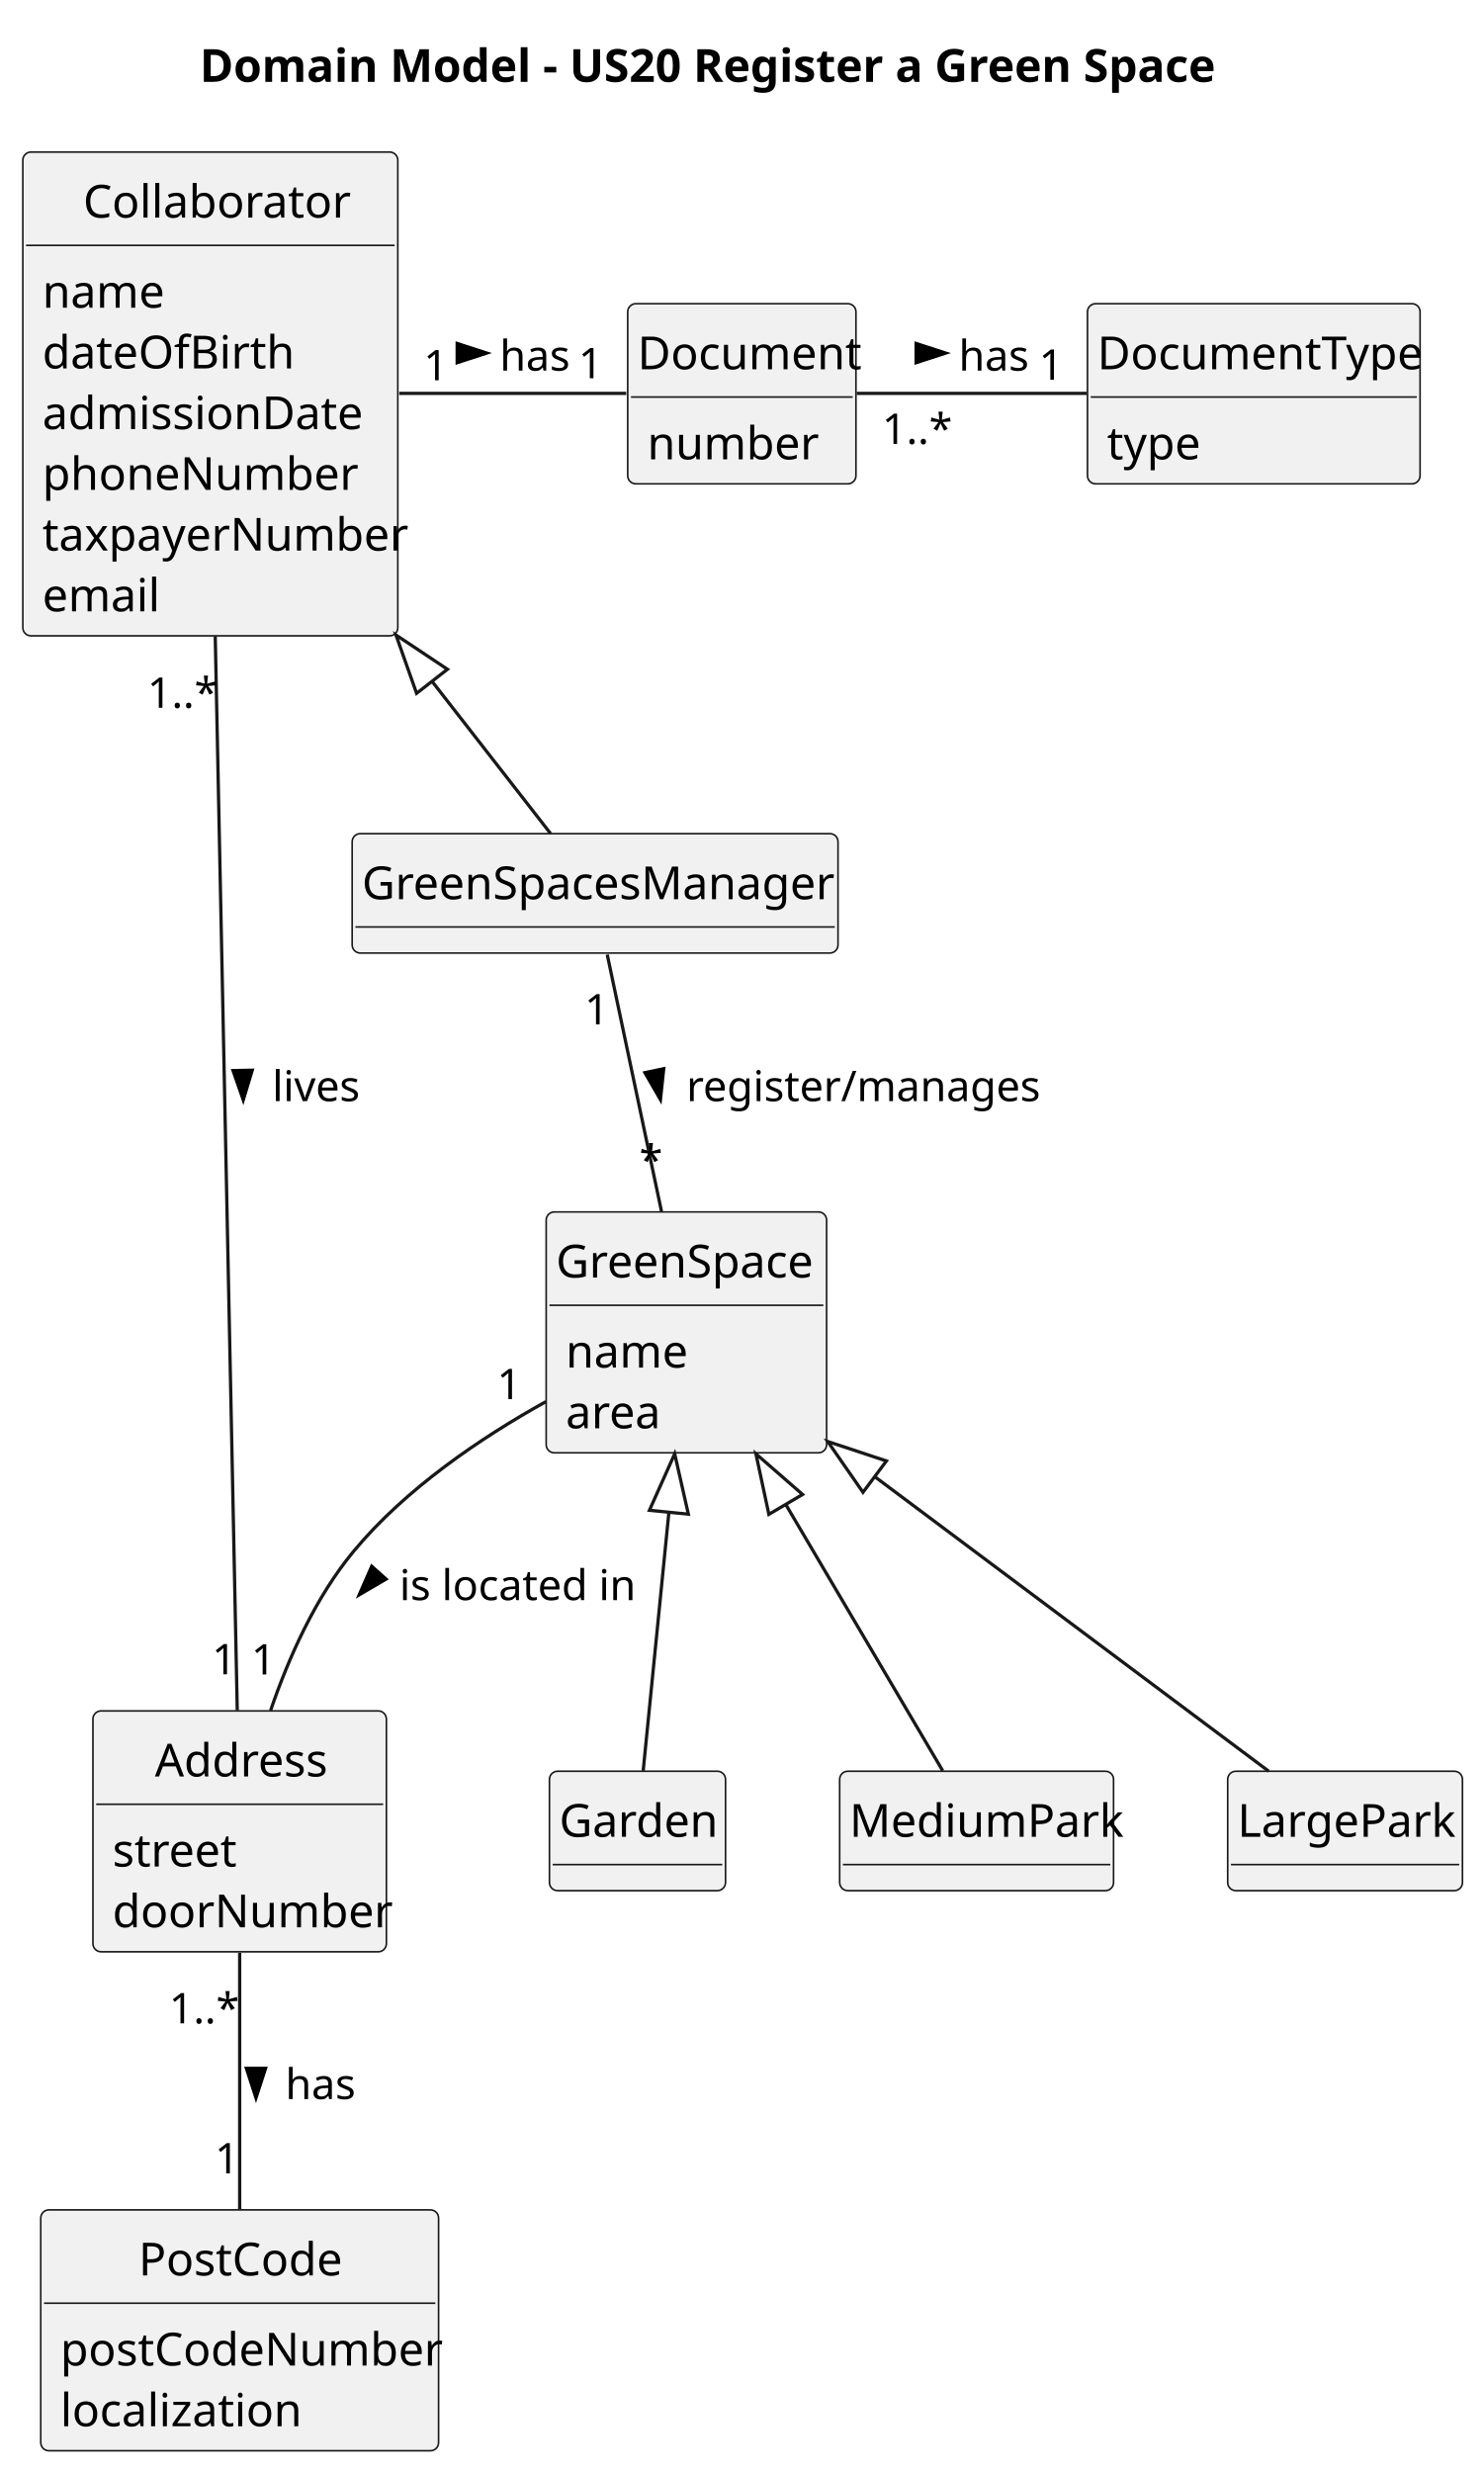
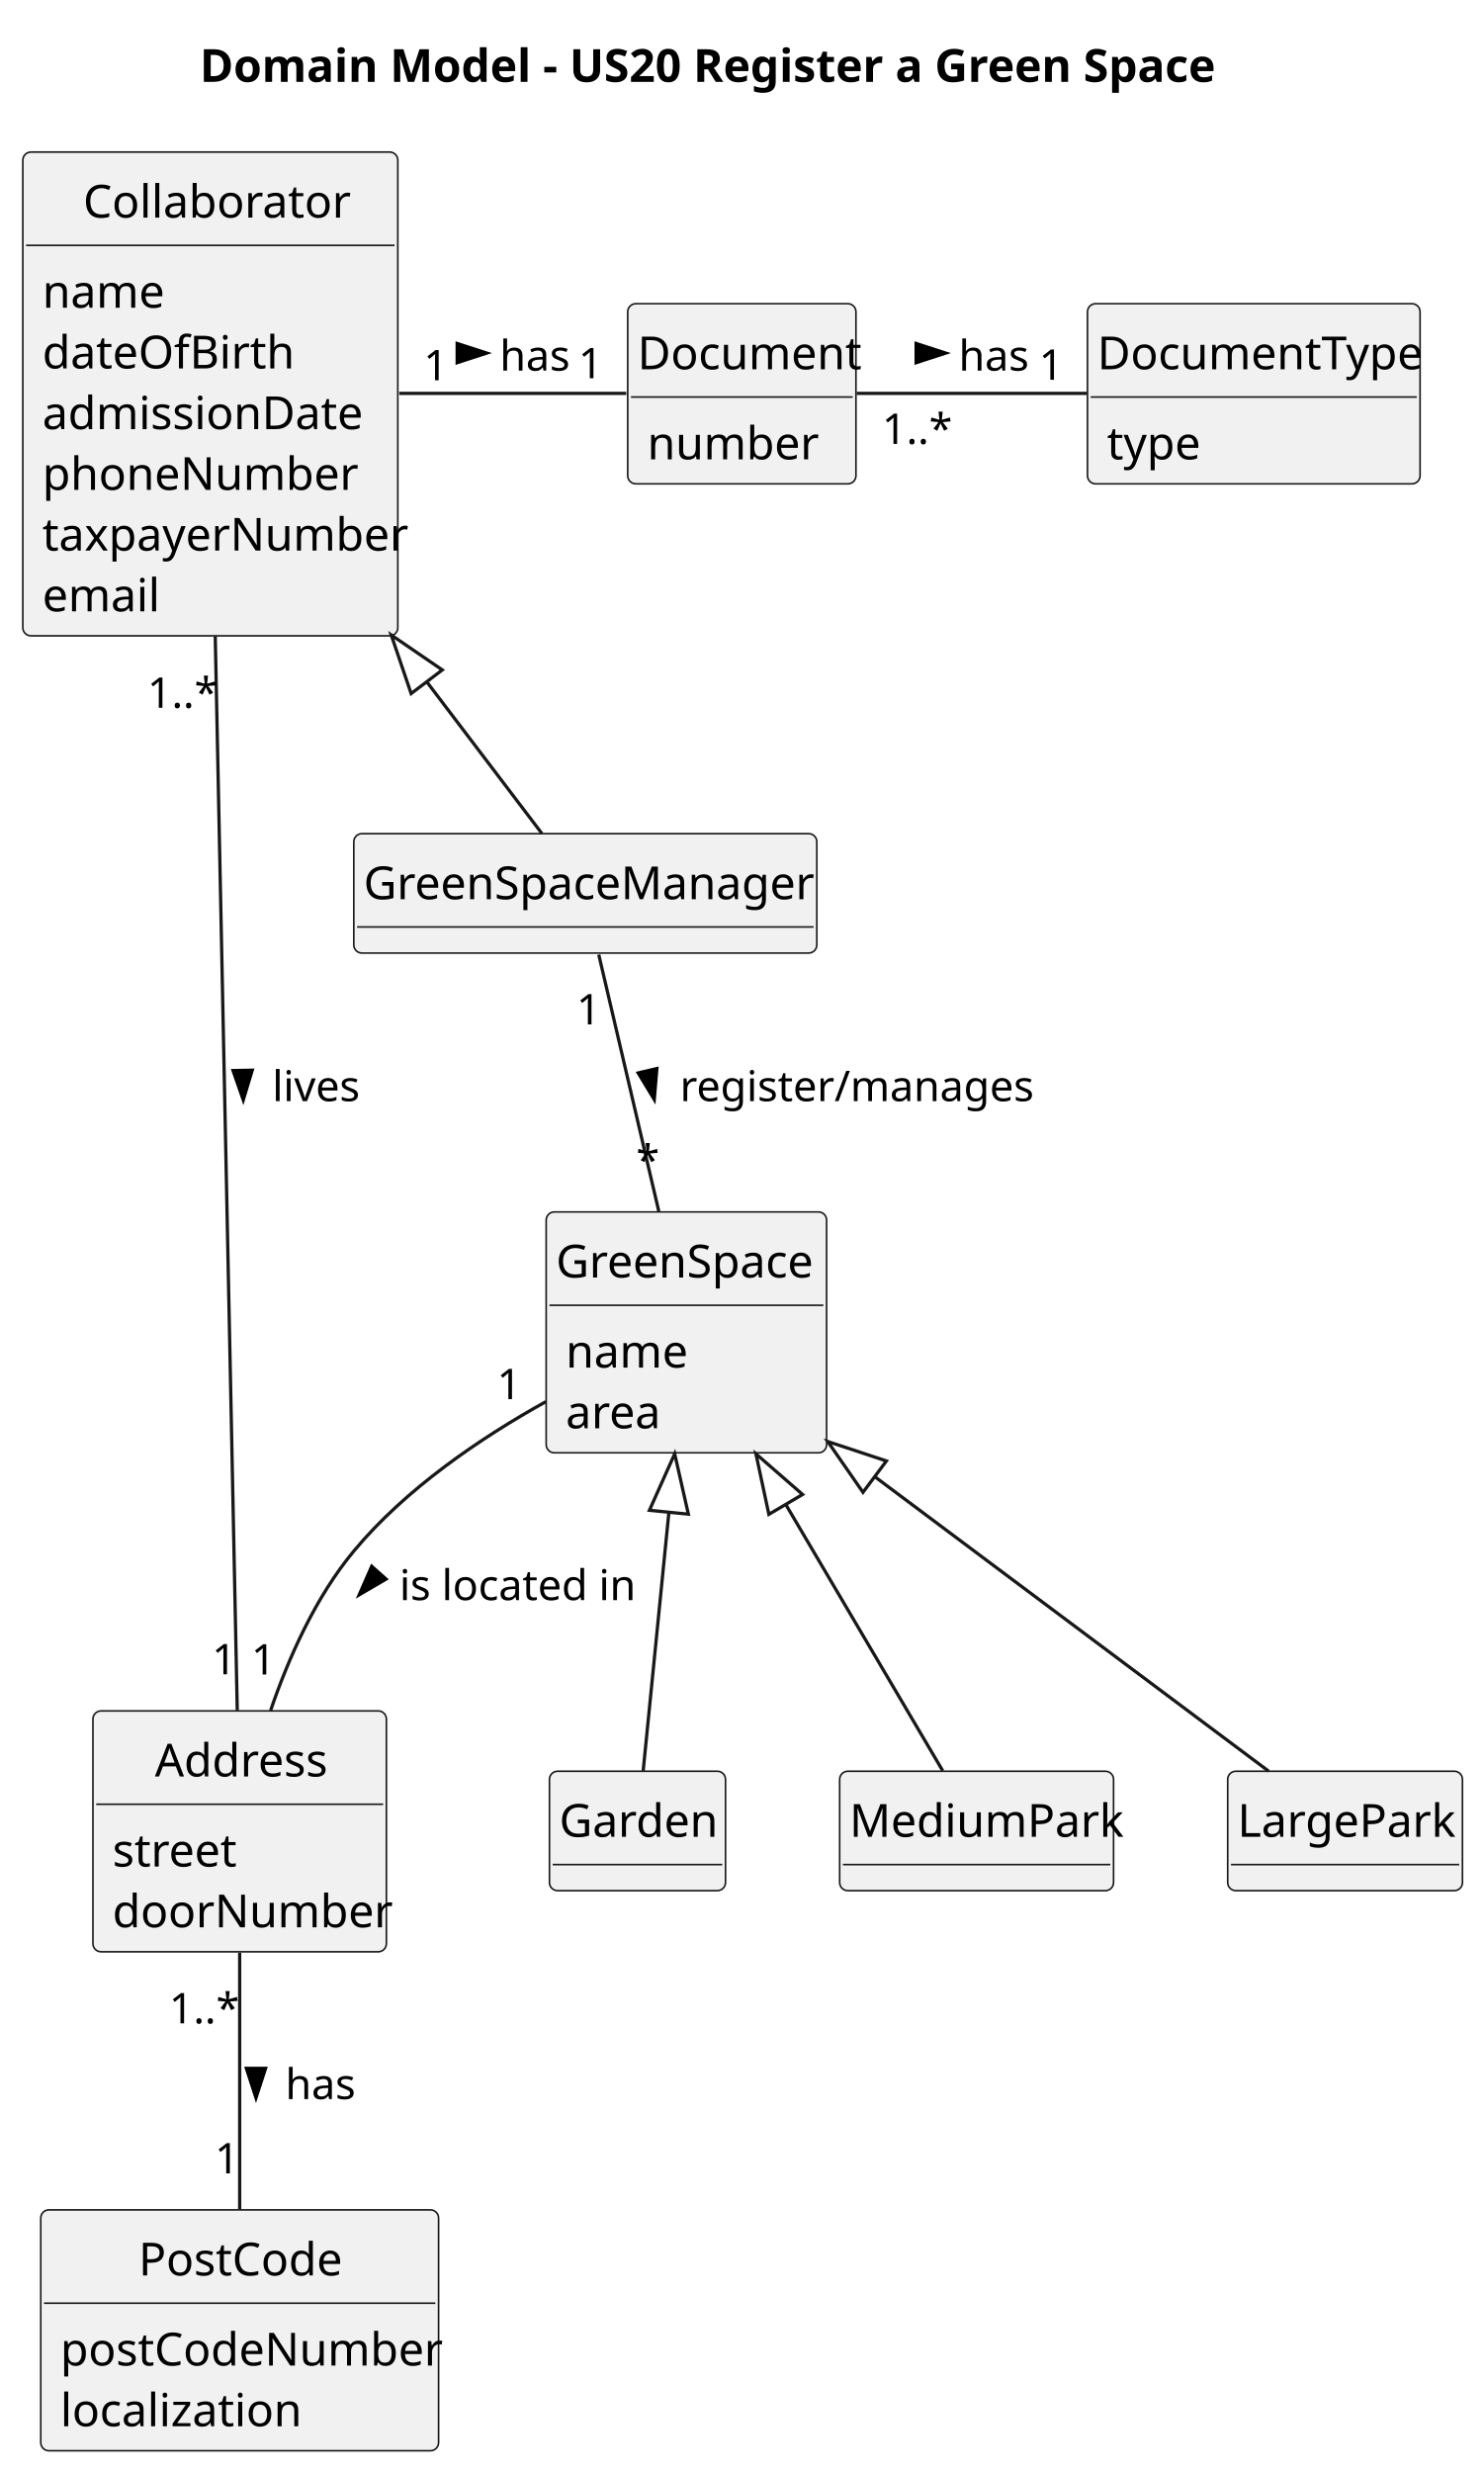
<svg xmlns="http://www.w3.org/2000/svg" contentStyleType="text/css" height="758px" preserveAspectRatio="none" style="width:455px;height:758px;background:#FFFFFF;" version="1.1" viewBox="0 0 455 758" width="455px" zoomAndPan="magnify">
  <defs />
  <g>
    <text fill="#000000" font-family="sans-serif" font-size="14" font-weight="bold" lengthAdjust="spacing" textLength="319" x="61.25" y="25.107">Domain Model - US20 Register a Green Space</text>
    <g id="elem_PostCode">
      <rect codeLine="12" fill="#F1F1F1" height="73.863" id="PostCode" rx="2.5" ry="2.5" style="stroke:#181818;stroke-width:0.5;" width="122" x="12.5" y="677.621" />
      <text fill="#000000" font-family="sans-serif" font-size="14" lengthAdjust="spacing" textLength="62" x="42.5" y="697.729">PostCode</text>
      <line style="stroke:#181818;stroke-width:0.5;" x1="13.5" x2="133.5" y1="706.242" y2="706.242" />
      <text fill="#000000" font-family="sans-serif" font-size="14" lengthAdjust="spacing" textLength="110" x="18.5" y="725.35">postCodeNumber</text>
      <text fill="#000000" font-family="sans-serif" font-size="14" lengthAdjust="spacing" textLength="69" x="18.5" y="743.971">localization</text>
    </g>
    <g id="elem_Collaborator">
      <rect codeLine="16" fill="#F1F1F1" height="148.348" id="Collaborator" rx="2.5" ry="2.5" style="stroke:#181818;stroke-width:0.5;" width="115" x="7" y="46.621" />
      <text fill="#000000" font-family="sans-serif" font-size="14" lengthAdjust="spacing" textLength="78" x="25.5" y="66.728">Collaborator</text>
      <line style="stroke:#181818;stroke-width:0.5;" x1="8" x2="121" y1="75.242" y2="75.242" />
      <text fill="#000000" font-family="sans-serif" font-size="14" lengthAdjust="spacing" textLength="35" x="13" y="94.35">name</text>
      <text fill="#000000" font-family="sans-serif" font-size="14" lengthAdjust="spacing" textLength="72" x="13" y="112.971">dateOfBirth</text>
      <text fill="#000000" font-family="sans-serif" font-size="14" lengthAdjust="spacing" textLength="93" x="13" y="131.592">admissionDate</text>
      <text fill="#000000" font-family="sans-serif" font-size="14" lengthAdjust="spacing" textLength="89" x="13" y="150.213">phoneNumber</text>
      <text fill="#000000" font-family="sans-serif" font-size="14" lengthAdjust="spacing" textLength="103" x="13" y="168.834">taxpayerNumber</text>
      <text fill="#000000" font-family="sans-serif" font-size="14" lengthAdjust="spacing" textLength="33" x="13" y="187.455">email</text>
    </g>
    <g id="elem_GreenSpace">
      <rect codeLine="25" fill="#F1F1F1" height="73.863" id="GreenSpace" rx="2.5" ry="2.5" style="stroke:#181818;stroke-width:0.5;" width="86" x="167.5" y="371.621" />
      <text fill="#000000" font-family="sans-serif" font-size="14" lengthAdjust="spacing" textLength="80" x="170.5" y="391.728">GreenSpace</text>
      <line style="stroke:#181818;stroke-width:0.5;" x1="168.5" x2="252.5" y1="400.242" y2="400.242" />
      <text fill="#000000" font-family="sans-serif" font-size="14" lengthAdjust="spacing" textLength="35" x="173.5" y="419.35">name</text>
      <text fill="#000000" font-family="sans-serif" font-size="14" lengthAdjust="spacing" textLength="29" x="173.5" y="437.971">area</text>
    </g>
    <g id="elem_Document">
      <rect codeLine="30" fill="#F1F1F1" height="55.242" id="Document" rx="2.5" ry="2.5" style="stroke:#181818;stroke-width:0.5;" width="70" x="192.5" y="93.121" />
      <text fill="#000000" font-family="sans-serif" font-size="14" lengthAdjust="spacing" textLength="64" x="195.5" y="113.228">Document</text>
      <line style="stroke:#181818;stroke-width:0.5;" x1="193.5" x2="261.5" y1="121.742" y2="121.742" />
      <text fill="#000000" font-family="sans-serif" font-size="14" lengthAdjust="spacing" textLength="48" x="198.5" y="140.85">number</text>
    </g>
    <g id="elem_DocumentType">
      <rect codeLine="34" fill="#F1F1F1" height="55.242" id="DocumentType" rx="2.5" ry="2.5" style="stroke:#181818;stroke-width:0.5;" width="102" x="333.5" y="93.121" />
      <text fill="#000000" font-family="sans-serif" font-size="14" lengthAdjust="spacing" textLength="96" x="336.5" y="113.228">DocumentType</text>
      <line style="stroke:#181818;stroke-width:0.5;" x1="334.5" x2="434.5" y1="121.742" y2="121.742" />
      <text fill="#000000" font-family="sans-serif" font-size="14" lengthAdjust="spacing" textLength="27" x="339.5" y="140.85">type</text>
    </g>
    <g id="elem_Address">
      <rect codeLine="38" fill="#F1F1F1" height="73.863" id="Address" rx="2.5" ry="2.5" style="stroke:#181818;stroke-width:0.5;" width="90" x="28.5" y="524.621" />
      <text fill="#000000" font-family="sans-serif" font-size="14" lengthAdjust="spacing" textLength="52" x="47.5" y="544.729">Address</text>
      <line style="stroke:#181818;stroke-width:0.5;" x1="29.5" x2="117.5" y1="553.242" y2="553.242" />
      <text fill="#000000" font-family="sans-serif" font-size="14" lengthAdjust="spacing" textLength="36" x="34.5" y="572.35">street</text>
      <text fill="#000000" font-family="sans-serif" font-size="14" lengthAdjust="spacing" textLength="78" x="34.5" y="590.971">doorNumber</text>
    </g>
-     <g id="elem_GreenSpacesManager">
-       <rect codeLine="43" fill="#F1F1F1" height="36.621" id="GreenSpacesManager" rx="2.5" ry="2.5" style="stroke:#181818;stroke-width:0.5;" width="149" x="108" y="255.621" />
-       <text fill="#000000" font-family="sans-serif" font-size="14" lengthAdjust="spacing" textLength="143" x="111" y="275.728">GreenSpacesManager</text>
-       <line style="stroke:#181818;stroke-width:0.5;" x1="109" x2="256" y1="284.242" y2="284.242" />
+     <g id="elem_GreenSpaceManager">
+       <rect codeLine="43" fill="#F1F1F1" height="36.621" id="GreenSpaceManager" rx="2.5" ry="2.5" style="stroke:#181818;stroke-width:0.5;" width="142" x="108.5" y="255.621" />
+       <text fill="#000000" font-family="sans-serif" font-size="14" lengthAdjust="spacing" textLength="136" x="111.5" y="275.728">GreenSpaceManager</text>
+       <line style="stroke:#181818;stroke-width:0.5;" x1="109.5" x2="249.5" y1="284.242" y2="284.242" />
    </g>
    <g id="elem_Garden">
      <rect codeLine="46" fill="#F1F1F1" height="36.621" id="Garden" rx="2.5" ry="2.5" style="stroke:#181818;stroke-width:0.5;" width="54" x="168.5" y="543.121" />
      <text fill="#000000" font-family="sans-serif" font-size="14" lengthAdjust="spacing" textLength="48" x="171.5" y="563.229">Garden</text>
      <line style="stroke:#181818;stroke-width:0.5;" x1="169.5" x2="221.5" y1="571.742" y2="571.742" />
    </g>
    <g id="elem_MediumPark">
      <rect codeLine="49" fill="#F1F1F1" height="36.621" id="MediumPark" rx="2.5" ry="2.5" style="stroke:#181818;stroke-width:0.5;" width="84" x="257.5" y="543.121" />
      <text fill="#000000" font-family="sans-serif" font-size="14" lengthAdjust="spacing" textLength="78" x="260.5" y="563.229">MediumPark</text>
      <line style="stroke:#181818;stroke-width:0.5;" x1="258.5" x2="340.5" y1="571.742" y2="571.742" />
    </g>
    <g id="elem_LargePark">
      <rect codeLine="52" fill="#F1F1F1" height="36.621" id="LargePark" rx="2.5" ry="2.5" style="stroke:#181818;stroke-width:0.5;" width="72" x="376.5" y="543.121" />
      <text fill="#000000" font-family="sans-serif" font-size="14" lengthAdjust="spacing" textLength="66" x="379.5" y="563.229">LargePark</text>
      <line style="stroke:#181818;stroke-width:0.5;" x1="377.5" x2="447.5" y1="571.742" y2="571.742" />
    </g>
    <g id="link_Collaborator_Document">
      <path codeLine="56" d="M122.43,120.621 C145.67,120.621 171.71,120.621 192.05,120.621 " fill="none" id="Collaborator-Document" style="stroke:#181818;stroke-width:1.0;" />
      <polygon fill="#000000" points="149.25,108.267,140.205,105.328,140.205,111.206,149.25,108.267" style="stroke:#000000;stroke-width:1.0;" />
      <text fill="#000000" font-family="sans-serif" font-size="13" lengthAdjust="spacing" textLength="21" x="153.25" y="113.649">has</text>
      <text fill="#000000" font-family="sans-serif" font-size="13" lengthAdjust="spacing" textLength="7" x="129.917" y="116.61">1</text>
      <text fill="#000000" font-family="sans-serif" font-size="13" lengthAdjust="spacing" textLength="7" x="177.382" y="115.981">1</text>
    </g>
    <g id="link_Collaborator_Address">
      <path codeLine="58" d="M66.01,195.101 C67.96,290.291 71.28,452.551 72.76,524.461 " fill="none" id="Collaborator-Address" style="stroke:#181818;stroke-width:1.0;" />
      <polygon fill="#000000" points="74.602,337.266,77.355,328.162,71.479,328.283,74.602,337.266" style="stroke:#000000;stroke-width:1.0;" />
      <text fill="#000000" font-family="sans-serif" font-size="13" lengthAdjust="spacing" textLength="25" x="83.5" y="337.649">lives</text>
      <text fill="#000000" font-family="sans-serif" font-size="13" lengthAdjust="spacing" textLength="20" x="45.201" y="217.036">1..*</text>
      <text fill="#000000" font-family="sans-serif" font-size="13" lengthAdjust="spacing" textLength="7" x="65.005" y="513.394">1</text>
    </g>
-     <g id="link_Collaborator_GreenSpacesManager">
-       <path codeLine="60" d="M132.49,208.912 C150.171,231.612 157.04,240.431 168.85,255.601 " fill="none" id="Collaborator-backto-GreenSpacesManager" style="stroke:#181818;stroke-width:1.0;" />
-       <polygon fill="none" points="121.43,194.711,127.757,212.599,137.224,205.225,121.43,194.711" style="stroke:#181818;stroke-width:1.0;" />
+     <g id="link_Collaborator_GreenSpaceManager">
+       <path codeLine="60" d="M130.863,209.049 C148.093,231.749 154.68,240.431 166.2,255.601 " fill="none" id="Collaborator-backto-GreenSpaceManager" style="stroke:#181818;stroke-width:1.0;" />
+       <polygon fill="none" points="119.98,194.711,126.084,212.676,135.642,205.421,119.98,194.711" style="stroke:#181818;stroke-width:1.0;" />
    </g>
-     <g id="link_GreenSpacesManager_GreenSpace">
-       <path codeLine="62" d="M186.22,292.711 C190.44,312.711 197.45,345.871 202.86,371.451 " fill="none" id="GreenSpacesManager-GreenSpace" style="stroke:#181818;stroke-width:1.0;" />
-       <polygon fill="#000000" points="202.534,337.159,203.539,327.701,197.788,328.917,202.534,337.159" style="stroke:#000000;stroke-width:1.0;" />
-       <text fill="#000000" font-family="sans-serif" font-size="13" lengthAdjust="spacing" textLength="100" x="210.5" y="337.649">register/manages</text>
-       <text fill="#000000" font-family="sans-serif" font-size="13" lengthAdjust="spacing" textLength="7" x="179.279" y="314.11">1</text>
-       <text fill="#000000" font-family="sans-serif" font-size="13" lengthAdjust="spacing" textLength="5" x="196.054" y="360.382">*</text>
+     <g id="link_GreenSpaceManager_GreenSpace">
+       <path codeLine="62" d="M183.62,292.711 C188.29,312.711 196.05,345.871 202.04,371.451 " fill="none" id="GreenSpaceManager-GreenSpace" style="stroke:#181818;stroke-width:1.0;" />
+       <polygon fill="#000000" points="200.639,337.135,201.44,327.658,195.717,328.997,200.639,337.135" style="stroke:#000000;stroke-width:1.0;" />
+       <text fill="#000000" font-family="sans-serif" font-size="13" lengthAdjust="spacing" textLength="100" x="208.5" y="337.649">register/manages</text>
+       <text fill="#000000" font-family="sans-serif" font-size="13" lengthAdjust="spacing" textLength="7" x="176.787" y="314.11">1</text>
+       <text fill="#000000" font-family="sans-serif" font-size="13" lengthAdjust="spacing" textLength="5" x="195.088" y="360.382">*</text>
    </g>
    <g id="link_GreenSpace_Address">
      <path codeLine="63" d="M167.41,429.791 C147.32,440.961 124.41,456.481 108.5,475.621 C96.77,489.731 88.51,508.321 82.98,524.511 " fill="none" id="GreenSpace-Address" style="stroke:#181818;stroke-width:1.0;" />
      <polygon fill="#000000" points="110.173,488.999,118.385,484.202,113.998,480.291,110.173,488.999" style="stroke:#000000;stroke-width:1.0;" />
      <text fill="#000000" font-family="sans-serif" font-size="13" lengthAdjust="spacing" textLength="70" x="122.5" y="490.649">is located in</text>
      <text fill="#000000" font-family="sans-serif" font-size="13" lengthAdjust="spacing" textLength="7" x="152.402" y="429.034">1</text>
      <text fill="#000000" font-family="sans-serif" font-size="13" lengthAdjust="spacing" textLength="7" x="77.045" y="513.453">1</text>
    </g>
    <g id="link_GreenSpace_Garden">
      <path codeLine="65" d="M205.131,463.703 C202.081,494.413 199.61,519.261 197.25,542.981 " fill="none" id="GreenSpace-backto-Garden" style="stroke:#181818;stroke-width:1.0;" />
      <polygon fill="none" points="206.91,445.791,199.16,463.11,211.102,464.296,206.91,445.791" style="stroke:#181818;stroke-width:1.0;" />
    </g>
    <g id="link_GreenSpace_MediumPark">
      <path codeLine="66" d="M240.96,461.298 C259.06,492.008 275.12,519.261 289.11,542.981 " fill="none" id="GreenSpace-backto-MediumPark" style="stroke:#181818;stroke-width:1.0;" />
      <polygon fill="none" points="231.82,445.791,235.791,464.345,246.129,458.252,231.82,445.791" style="stroke:#181818;stroke-width:1.0;" />
    </g>
    <g id="link_GreenSpace_LargePark">
      <path codeLine="67" d="M268.247,452.788 C309.637,483.728 356.03,518.411 389.06,543.101 " fill="none" id="GreenSpace-backto-LargePark" style="stroke:#181818;stroke-width:1.0;" />
      <polygon fill="none" points="253.83,442.011,264.655,457.594,271.839,447.983,253.83,442.011" style="stroke:#181818;stroke-width:1.0;" />
    </g>
    <g id="link_Address_PostCode">
      <path codeLine="69" d="M73.5,598.791 C73.5,622.611 73.5,653.671 73.5,677.491 " fill="none" id="Address-PostCode" style="stroke:#181818;stroke-width:1.0;" />
      <polygon fill="#000000" points="78.5,643.267,81.439,634.221,75.561,634.221,78.5,643.267" style="stroke:#000000;stroke-width:1.0;" />
      <text fill="#000000" font-family="sans-serif" font-size="13" lengthAdjust="spacing" textLength="21" x="87.5" y="643.649">has</text>
      <text fill="#000000" font-family="sans-serif" font-size="13" lengthAdjust="spacing" textLength="20" x="51.844" y="620.419">1..*</text>
      <text fill="#000000" font-family="sans-serif" font-size="13" lengthAdjust="spacing" textLength="7" x="65.877" y="666.43">1</text>
    </g>
    <g id="link_Document_DocumentType">
      <path codeLine="71" d="M262.73,120.621 C283.53,120.621 310.21,120.621 333.3,120.621 " fill="none" id="Document-DocumentType" style="stroke:#181818;stroke-width:1.0;" />
      <polygon fill="#000000" points="290,108.267,280.955,105.328,280.955,111.206,290,108.267" style="stroke:#000000;stroke-width:1.0;" />
      <text fill="#000000" font-family="sans-serif" font-size="13" lengthAdjust="spacing" textLength="21" x="294" y="113.649">has</text>
      <text fill="#000000" font-family="sans-serif" font-size="13" lengthAdjust="spacing" textLength="20" x="270.504" y="136.114">1..*</text>
      <text fill="#000000" font-family="sans-serif" font-size="13" lengthAdjust="spacing" textLength="7" x="318.608" y="116.457">1</text>
    </g>
  </g>
</svg>
